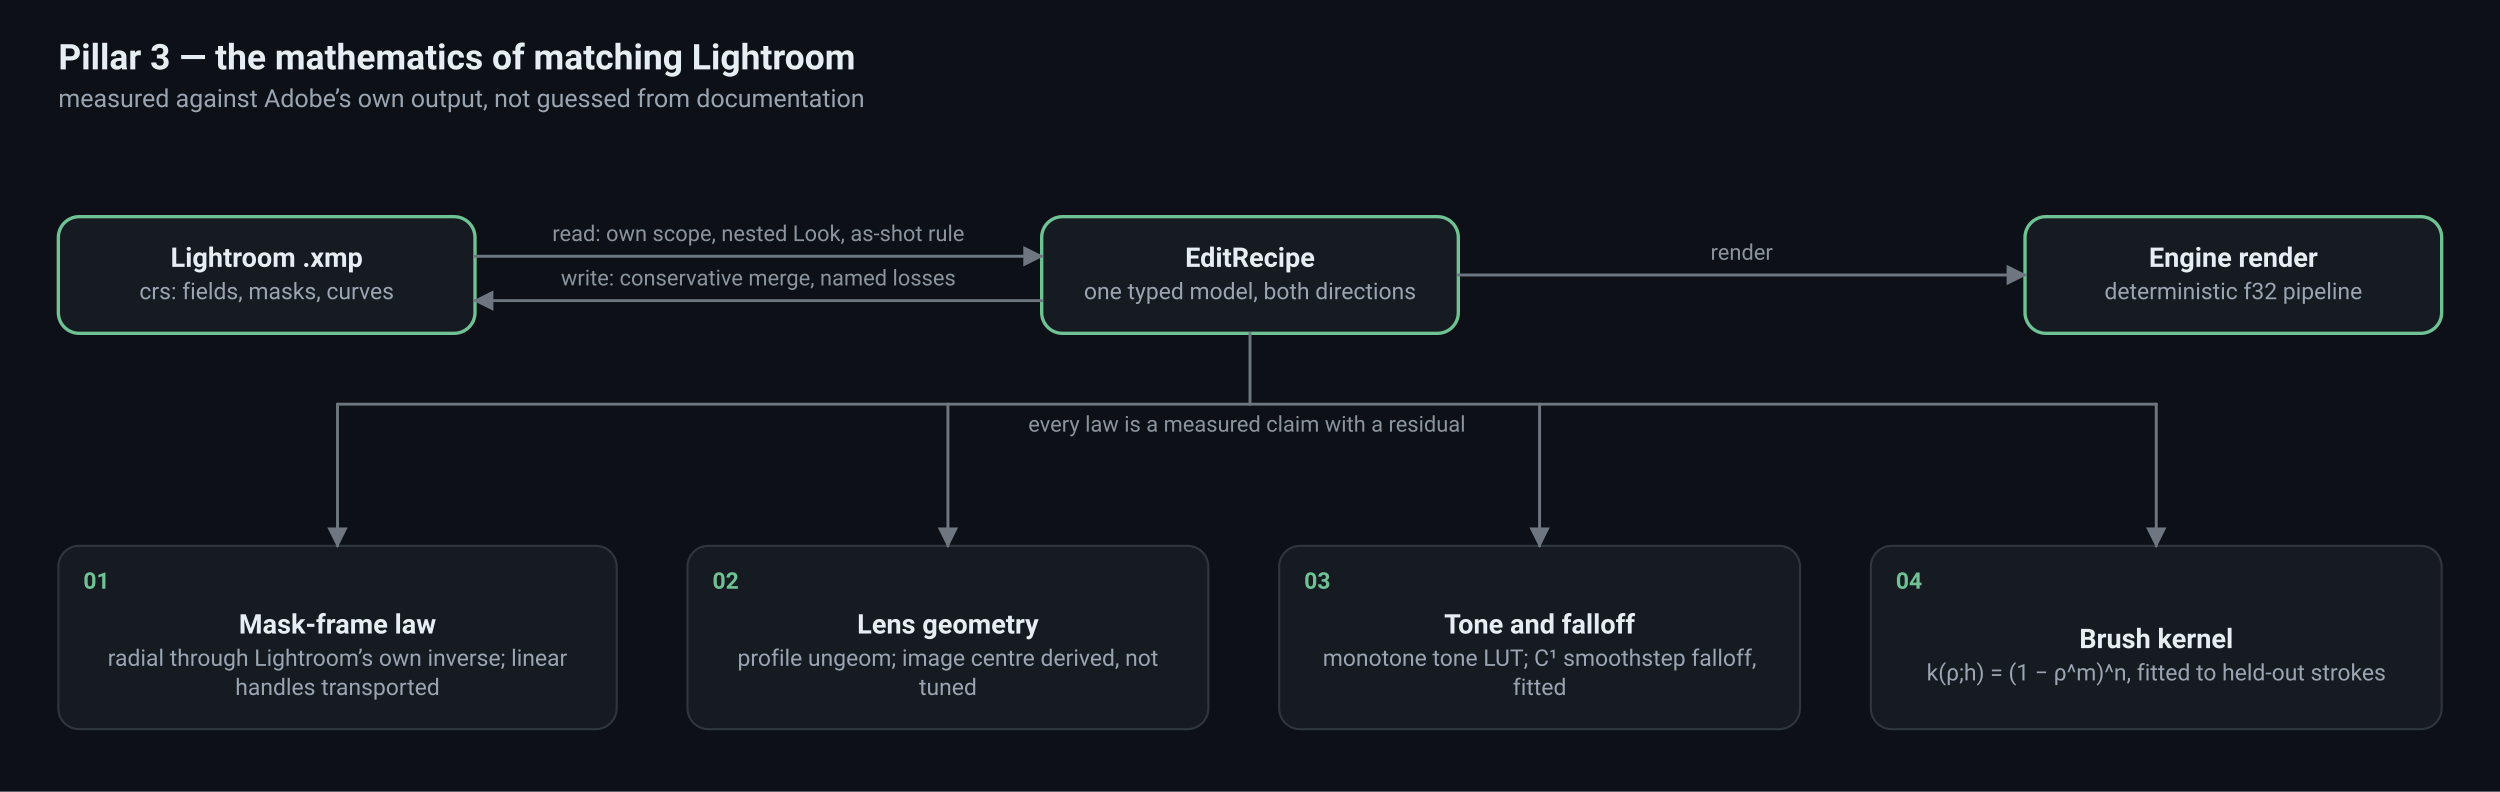
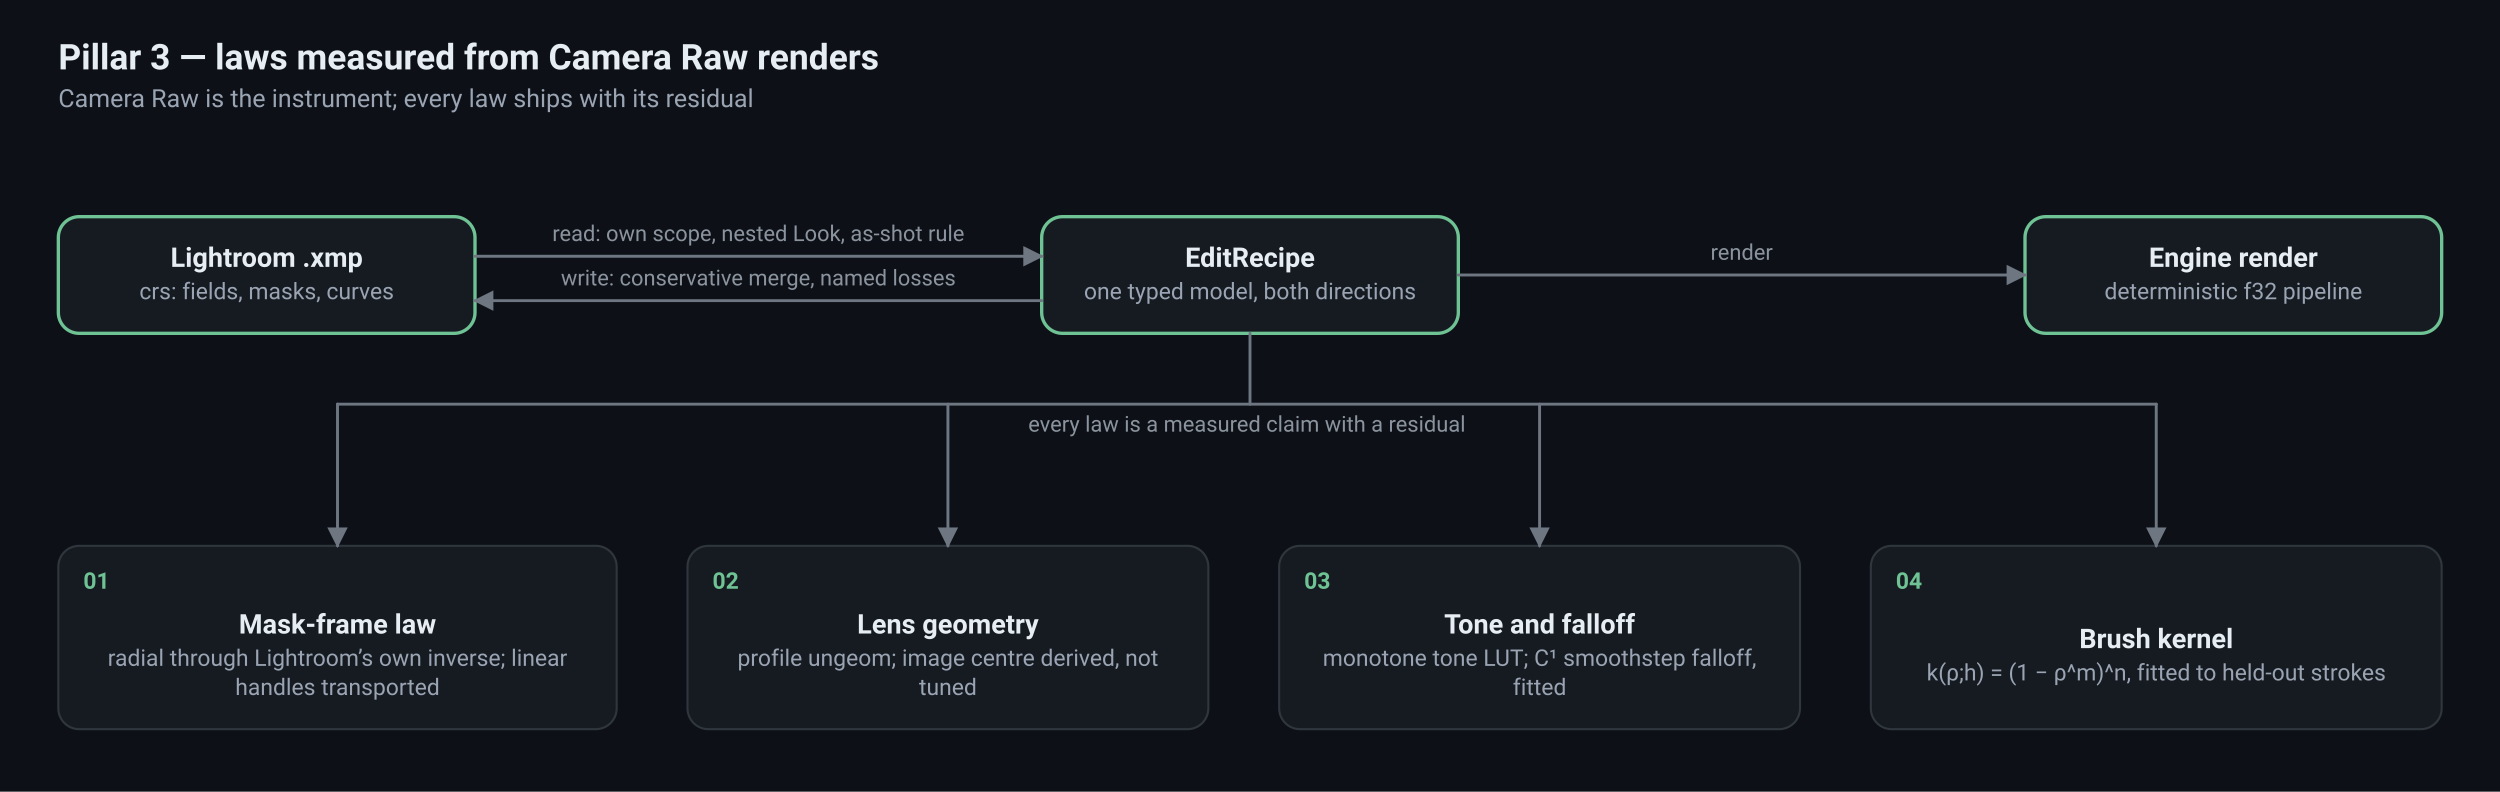
<svg xmlns="http://www.w3.org/2000/svg" viewBox="0 0 1200 380" width="1200" height="380" role="img" aria-labelledby="dg-title-pillar-lightroom-math" preserveAspectRatio="xMidYMid meet">
  <defs>
    <marker id="dg-pillar-lightroom-math-arrow" viewBox="0 0 10 10" refX="9" refY="5" markerWidth="7" markerHeight="7" orient="auto-start-reverse">
      <path d="M 0 0 L 10 5 L 0 10 z" fill="#6e7681" />
    </marker>
  </defs>
  <rect width="1200" height="380" rx="0" fill="#0d1117" />
-   <text x="28" y="33.3" text-anchor="start" font-family="-apple-system, BlinkMacSystemFont, 'Segoe UI', Roboto, 'Helvetica Neue', Arial, sans-serif" font-size="17" font-weight="700" fill="#e6edf3">Pillar 3 — the mathematics of matching Lightroom</text>
-   <text x="28" y="51.4" text-anchor="start" font-family="-apple-system, BlinkMacSystemFont, 'Segoe UI', Roboto, 'Helvetica Neue', Arial, sans-serif" font-size="12" font-weight="400" fill="#9aa4b2">measured against Adobe’s own output, not guessed from documentation</text>
+   <text x="28" y="33.3" text-anchor="start" font-family="-apple-system, BlinkMacSystemFont, 'Segoe UI', Roboto, 'Helvetica Neue', Arial, sans-serif" font-size="17" font-weight="700" fill="#e6edf3">Pillar 3 — laws measured from Camera Raw renders</text>
+   <text x="28" y="51.4" text-anchor="start" font-family="-apple-system, BlinkMacSystemFont, 'Segoe UI', Roboto, 'Helvetica Neue', Arial, sans-serif" font-size="12" font-weight="400" fill="#9aa4b2">Camera Raw is the instrument; every law ships with its residual</text>
  <rect x="28" y="104" width="200" height="56" rx="10" fill="#161b22" stroke="#6fc294" stroke-width="1.6" />
  <text x="128" y="128.1" text-anchor="middle" font-family="-apple-system, BlinkMacSystemFont, 'Segoe UI', Roboto, 'Helvetica Neue', Arial, sans-serif" font-size="13" font-weight="600" fill="#e6edf3">Lightroom .xmp</text>
  <text x="128" y="143.6" text-anchor="middle" font-family="-apple-system, BlinkMacSystemFont, 'Segoe UI', Roboto, 'Helvetica Neue', Arial, sans-serif" font-size="11" font-weight="400" fill="#9aa4b2">crs: fields, masks, curves</text>
  <rect x="500" y="104" width="200" height="56" rx="10" fill="#161b22" stroke="#6fc294" stroke-width="1.6" />
  <text x="600" y="128.1" text-anchor="middle" font-family="-apple-system, BlinkMacSystemFont, 'Segoe UI', Roboto, 'Helvetica Neue', Arial, sans-serif" font-size="13" font-weight="600" fill="#e6edf3">EditRecipe</text>
  <text x="600" y="143.6" text-anchor="middle" font-family="-apple-system, BlinkMacSystemFont, 'Segoe UI', Roboto, 'Helvetica Neue', Arial, sans-serif" font-size="11" font-weight="400" fill="#9aa4b2">one typed model, both directions</text>
  <rect x="972" y="104" width="200" height="56" rx="10" fill="#161b22" stroke="#6fc294" stroke-width="1.6" />
  <text x="1072" y="128.1" text-anchor="middle" font-family="-apple-system, BlinkMacSystemFont, 'Segoe UI', Roboto, 'Helvetica Neue', Arial, sans-serif" font-size="13" font-weight="600" fill="#e6edf3">Engine render</text>
  <text x="1072" y="143.6" text-anchor="middle" font-family="-apple-system, BlinkMacSystemFont, 'Segoe UI', Roboto, 'Helvetica Neue', Arial, sans-serif" font-size="11" font-weight="400" fill="#9aa4b2">deterministic f32 pipeline</text>
  <rect x="28" y="262" width="268" height="88" rx="10" fill="#161b22" stroke="#30363d" stroke-width="1" />
  <text x="40" y="282.6" text-anchor="start" font-family="-apple-system, BlinkMacSystemFont, 'Segoe UI', Roboto, 'Helvetica Neue', Arial, sans-serif" font-size="11" font-weight="700" fill="#6fc294">01</text>
  <text x="162" y="304.1" text-anchor="middle" font-family="-apple-system, BlinkMacSystemFont, 'Segoe UI', Roboto, 'Helvetica Neue', Arial, sans-serif" font-size="13" font-weight="600" fill="#e6edf3">Mask-frame law</text>
  <text x="162" y="319.6" text-anchor="middle" font-family="-apple-system, BlinkMacSystemFont, 'Segoe UI', Roboto, 'Helvetica Neue', Arial, sans-serif" font-size="11" font-weight="400" fill="#9aa4b2">radial through Lightroom’s own inverse; linear</text>
  <text x="162" y="333.6" text-anchor="middle" font-family="-apple-system, BlinkMacSystemFont, 'Segoe UI', Roboto, 'Helvetica Neue', Arial, sans-serif" font-size="11" font-weight="400" fill="#9aa4b2">handles transported</text>
  <rect x="330" y="262" width="250" height="88" rx="10" fill="#161b22" stroke="#30363d" stroke-width="1" />
  <text x="342" y="282.6" text-anchor="start" font-family="-apple-system, BlinkMacSystemFont, 'Segoe UI', Roboto, 'Helvetica Neue', Arial, sans-serif" font-size="11" font-weight="700" fill="#6fc294">02</text>
  <text x="455" y="304.1" text-anchor="middle" font-family="-apple-system, BlinkMacSystemFont, 'Segoe UI', Roboto, 'Helvetica Neue', Arial, sans-serif" font-size="13" font-weight="600" fill="#e6edf3">Lens geometry</text>
  <text x="455" y="319.6" text-anchor="middle" font-family="-apple-system, BlinkMacSystemFont, 'Segoe UI', Roboto, 'Helvetica Neue', Arial, sans-serif" font-size="11" font-weight="400" fill="#9aa4b2">profile ungeom; image centre derived, not</text>
  <text x="455" y="333.6" text-anchor="middle" font-family="-apple-system, BlinkMacSystemFont, 'Segoe UI', Roboto, 'Helvetica Neue', Arial, sans-serif" font-size="11" font-weight="400" fill="#9aa4b2">tuned</text>
  <rect x="614" y="262" width="250" height="88" rx="10" fill="#161b22" stroke="#30363d" stroke-width="1" />
  <text x="626" y="282.6" text-anchor="start" font-family="-apple-system, BlinkMacSystemFont, 'Segoe UI', Roboto, 'Helvetica Neue', Arial, sans-serif" font-size="11" font-weight="700" fill="#6fc294">03</text>
  <text x="739" y="304.1" text-anchor="middle" font-family="-apple-system, BlinkMacSystemFont, 'Segoe UI', Roboto, 'Helvetica Neue', Arial, sans-serif" font-size="13" font-weight="600" fill="#e6edf3">Tone and falloff</text>
  <text x="739" y="319.6" text-anchor="middle" font-family="-apple-system, BlinkMacSystemFont, 'Segoe UI', Roboto, 'Helvetica Neue', Arial, sans-serif" font-size="11" font-weight="400" fill="#9aa4b2">monotone tone LUT; C¹ smoothstep falloff,</text>
  <text x="739" y="333.6" text-anchor="middle" font-family="-apple-system, BlinkMacSystemFont, 'Segoe UI', Roboto, 'Helvetica Neue', Arial, sans-serif" font-size="11" font-weight="400" fill="#9aa4b2">fitted</text>
  <rect x="898" y="262" width="274" height="88" rx="10" fill="#161b22" stroke="#30363d" stroke-width="1" />
  <text x="910" y="282.6" text-anchor="start" font-family="-apple-system, BlinkMacSystemFont, 'Segoe UI', Roboto, 'Helvetica Neue', Arial, sans-serif" font-size="11" font-weight="700" fill="#6fc294">04</text>
  <text x="1035" y="311.1" text-anchor="middle" font-family="-apple-system, BlinkMacSystemFont, 'Segoe UI', Roboto, 'Helvetica Neue', Arial, sans-serif" font-size="13" font-weight="600" fill="#e6edf3">Brush kernel</text>
  <text x="1035" y="326.6" text-anchor="middle" font-family="-apple-system, BlinkMacSystemFont, 'Segoe UI', Roboto, 'Helvetica Neue', Arial, sans-serif" font-size="11" font-weight="400" fill="#9aa4b2">k(ρ;h) = (1 − ρ^m)^n, fitted to held-out strokes</text>
  <path d="M 228 123 L 500 123" fill="none" stroke="#6e7681" stroke-width="1.4" stroke-linecap="round" stroke-linejoin="round" marker-end="url(#dg-pillar-lightroom-math-arrow)" />
  <path d="M 500 144.3 L 228 144.3" fill="none" stroke="#6e7681" stroke-width="1.4" stroke-linecap="round" stroke-linejoin="round" marker-end="url(#dg-pillar-lightroom-math-arrow)" />
  <path d="M 700 132 L 972 132" fill="none" stroke="#6e7681" stroke-width="1.4" stroke-linecap="round" stroke-linejoin="round" marker-end="url(#dg-pillar-lightroom-math-arrow)" />
  <path d="M 600 160 L 600 194" fill="none" stroke="#6e7681" stroke-width="1.4" stroke-linecap="round" stroke-linejoin="round" />
  <path d="M 162 194 L 1035 194" fill="none" stroke="#6e7681" stroke-width="1.4" stroke-linecap="round" stroke-linejoin="round" />
  <path d="M 162 194 L 162 262" fill="none" stroke="#6e7681" stroke-width="1.4" stroke-linecap="round" stroke-linejoin="round" marker-end="url(#dg-pillar-lightroom-math-arrow)" />
  <path d="M 455 194 L 455 262" fill="none" stroke="#6e7681" stroke-width="1.4" stroke-linecap="round" stroke-linejoin="round" marker-end="url(#dg-pillar-lightroom-math-arrow)" />
  <path d="M 739 194 L 739 262" fill="none" stroke="#6e7681" stroke-width="1.4" stroke-linecap="round" stroke-linejoin="round" marker-end="url(#dg-pillar-lightroom-math-arrow)" />
  <path d="M 1035 194 L 1035 262" fill="none" stroke="#6e7681" stroke-width="1.4" stroke-linecap="round" stroke-linejoin="round" marker-end="url(#dg-pillar-lightroom-math-arrow)" />
  <text x="364" y="115.7" text-anchor="middle" font-family="-apple-system, BlinkMacSystemFont, 'Segoe UI', Roboto, 'Helvetica Neue', Arial, sans-serif" font-size="10.5" font-weight="400" fill="#8b949e">read: own scope, nested Look, as-shot rule</text>
  <text x="364" y="137" text-anchor="middle" font-family="-apple-system, BlinkMacSystemFont, 'Segoe UI', Roboto, 'Helvetica Neue', Arial, sans-serif" font-size="10.5" font-weight="400" fill="#8b949e">write: conservative merge, named losses</text>
  <text x="836" y="124.7" text-anchor="middle" font-family="-apple-system, BlinkMacSystemFont, 'Segoe UI', Roboto, 'Helvetica Neue', Arial, sans-serif" font-size="10.5" font-weight="400" fill="#8b949e">render</text>
  <text x="598.5" y="207.2" text-anchor="middle" font-family="-apple-system, BlinkMacSystemFont, 'Segoe UI', Roboto, 'Helvetica Neue', Arial, sans-serif" font-size="10.5" font-weight="400" fill="#8b949e">every law is a measured claim with a residual</text>
</svg>
